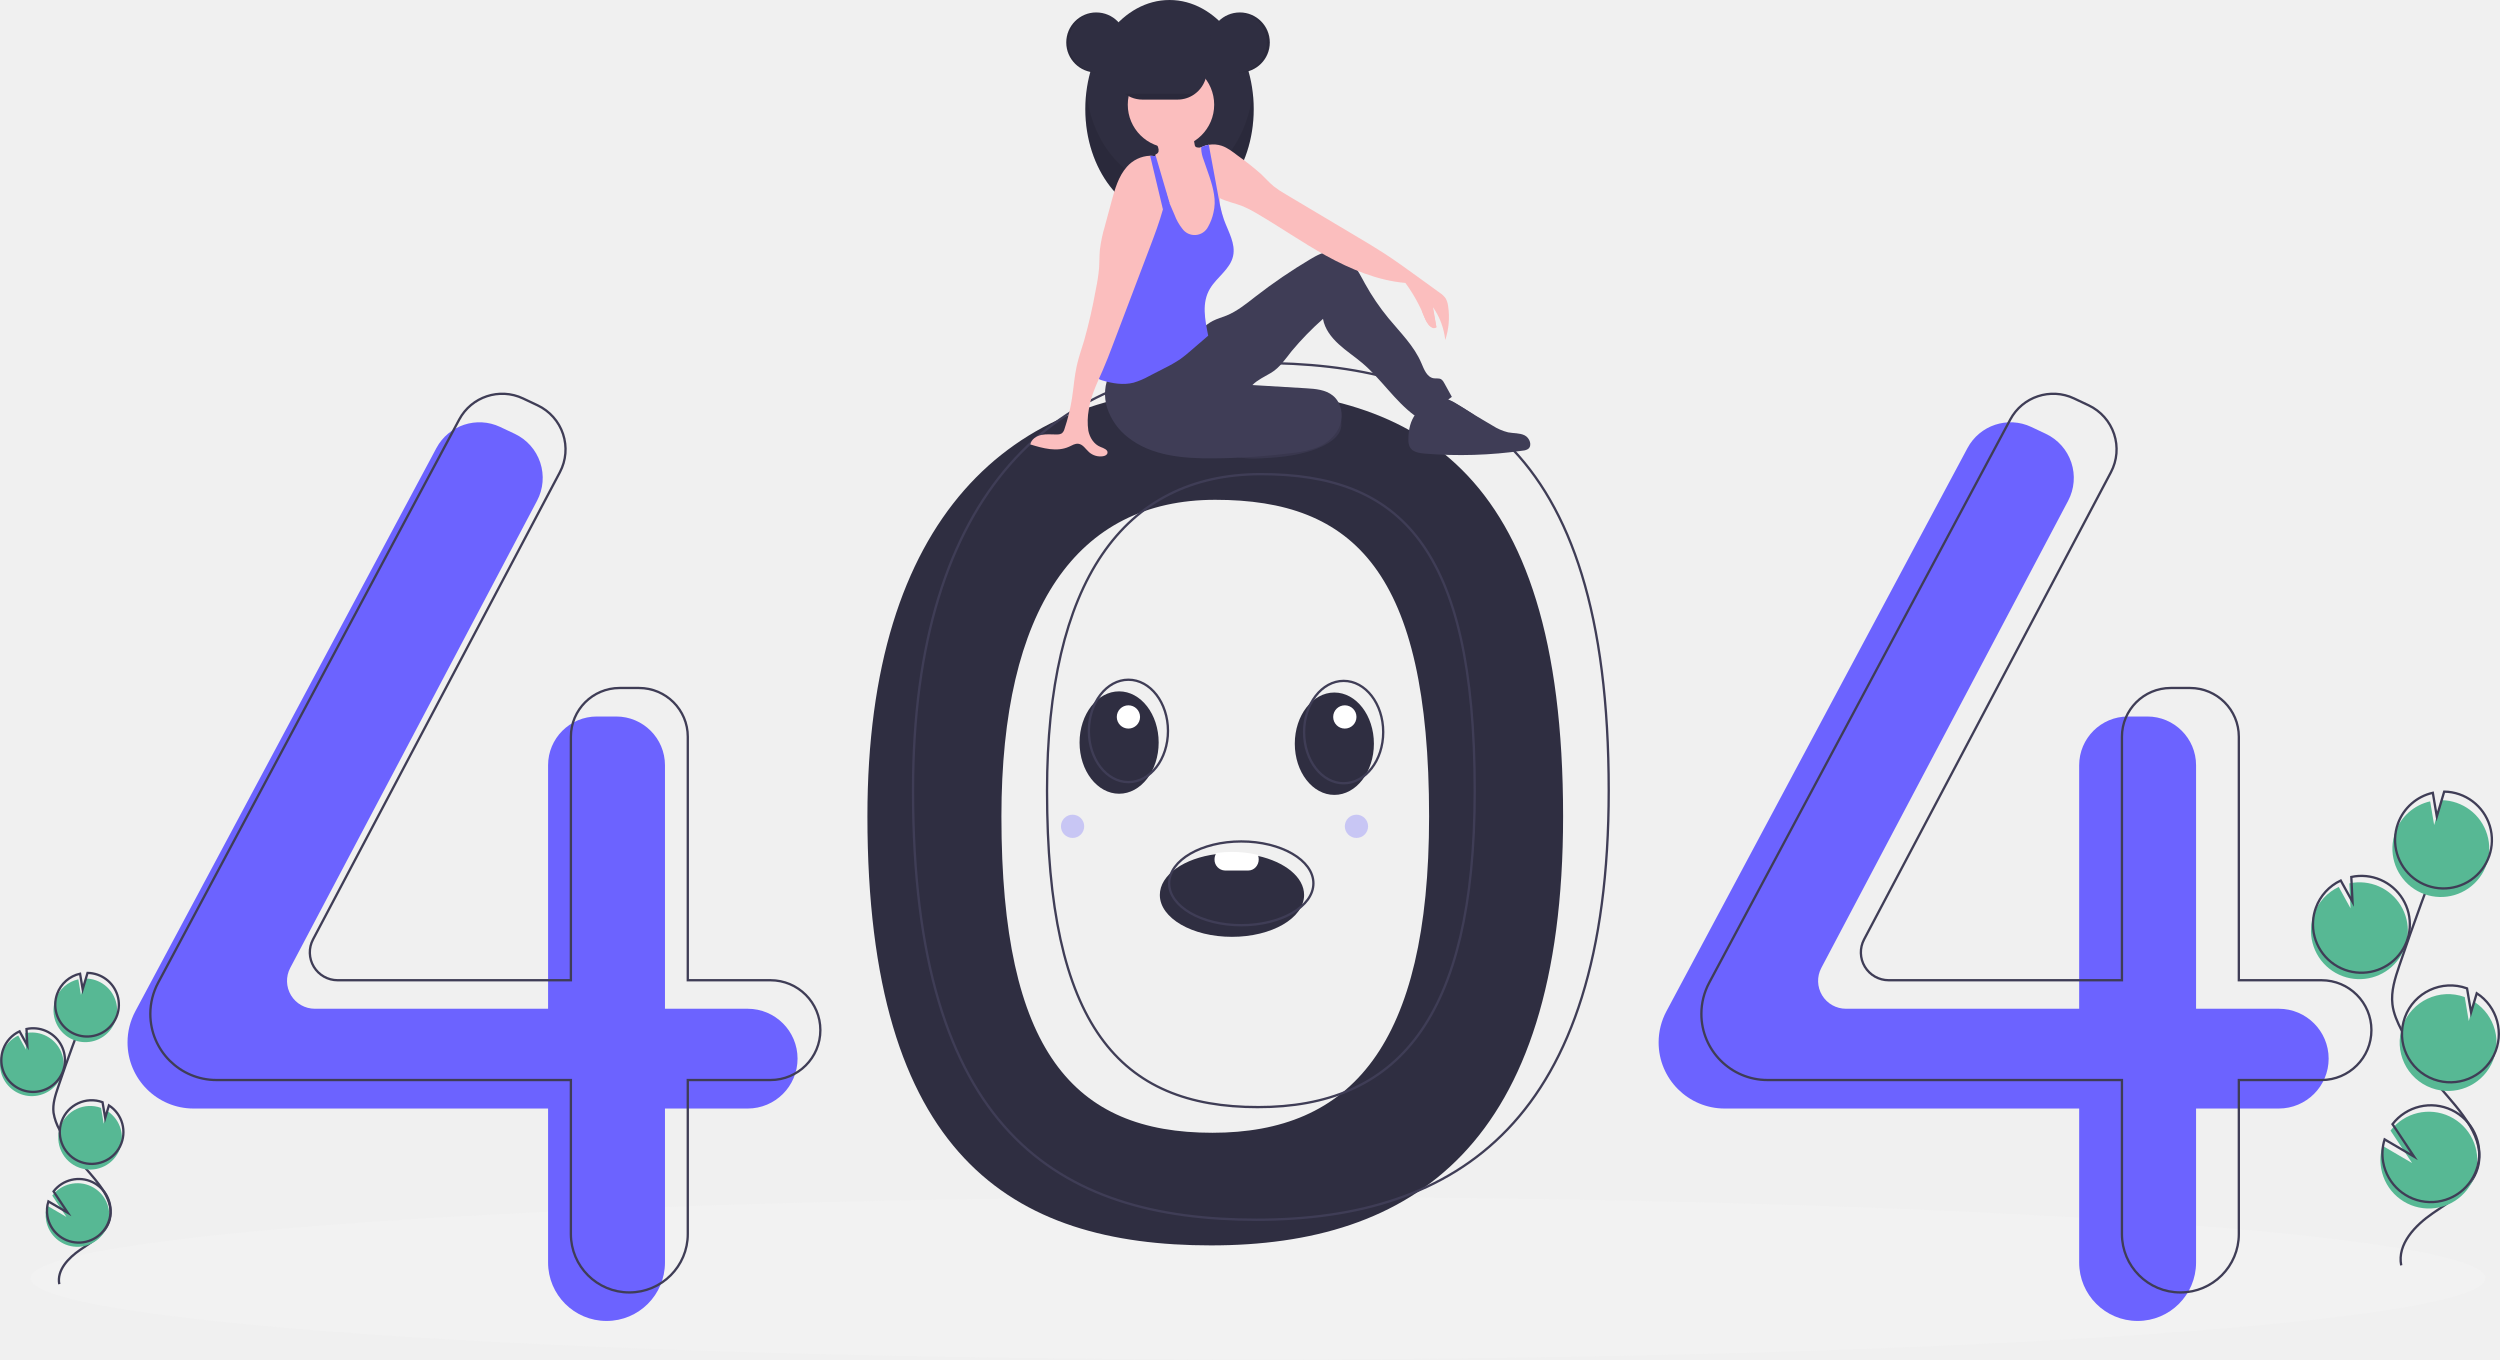
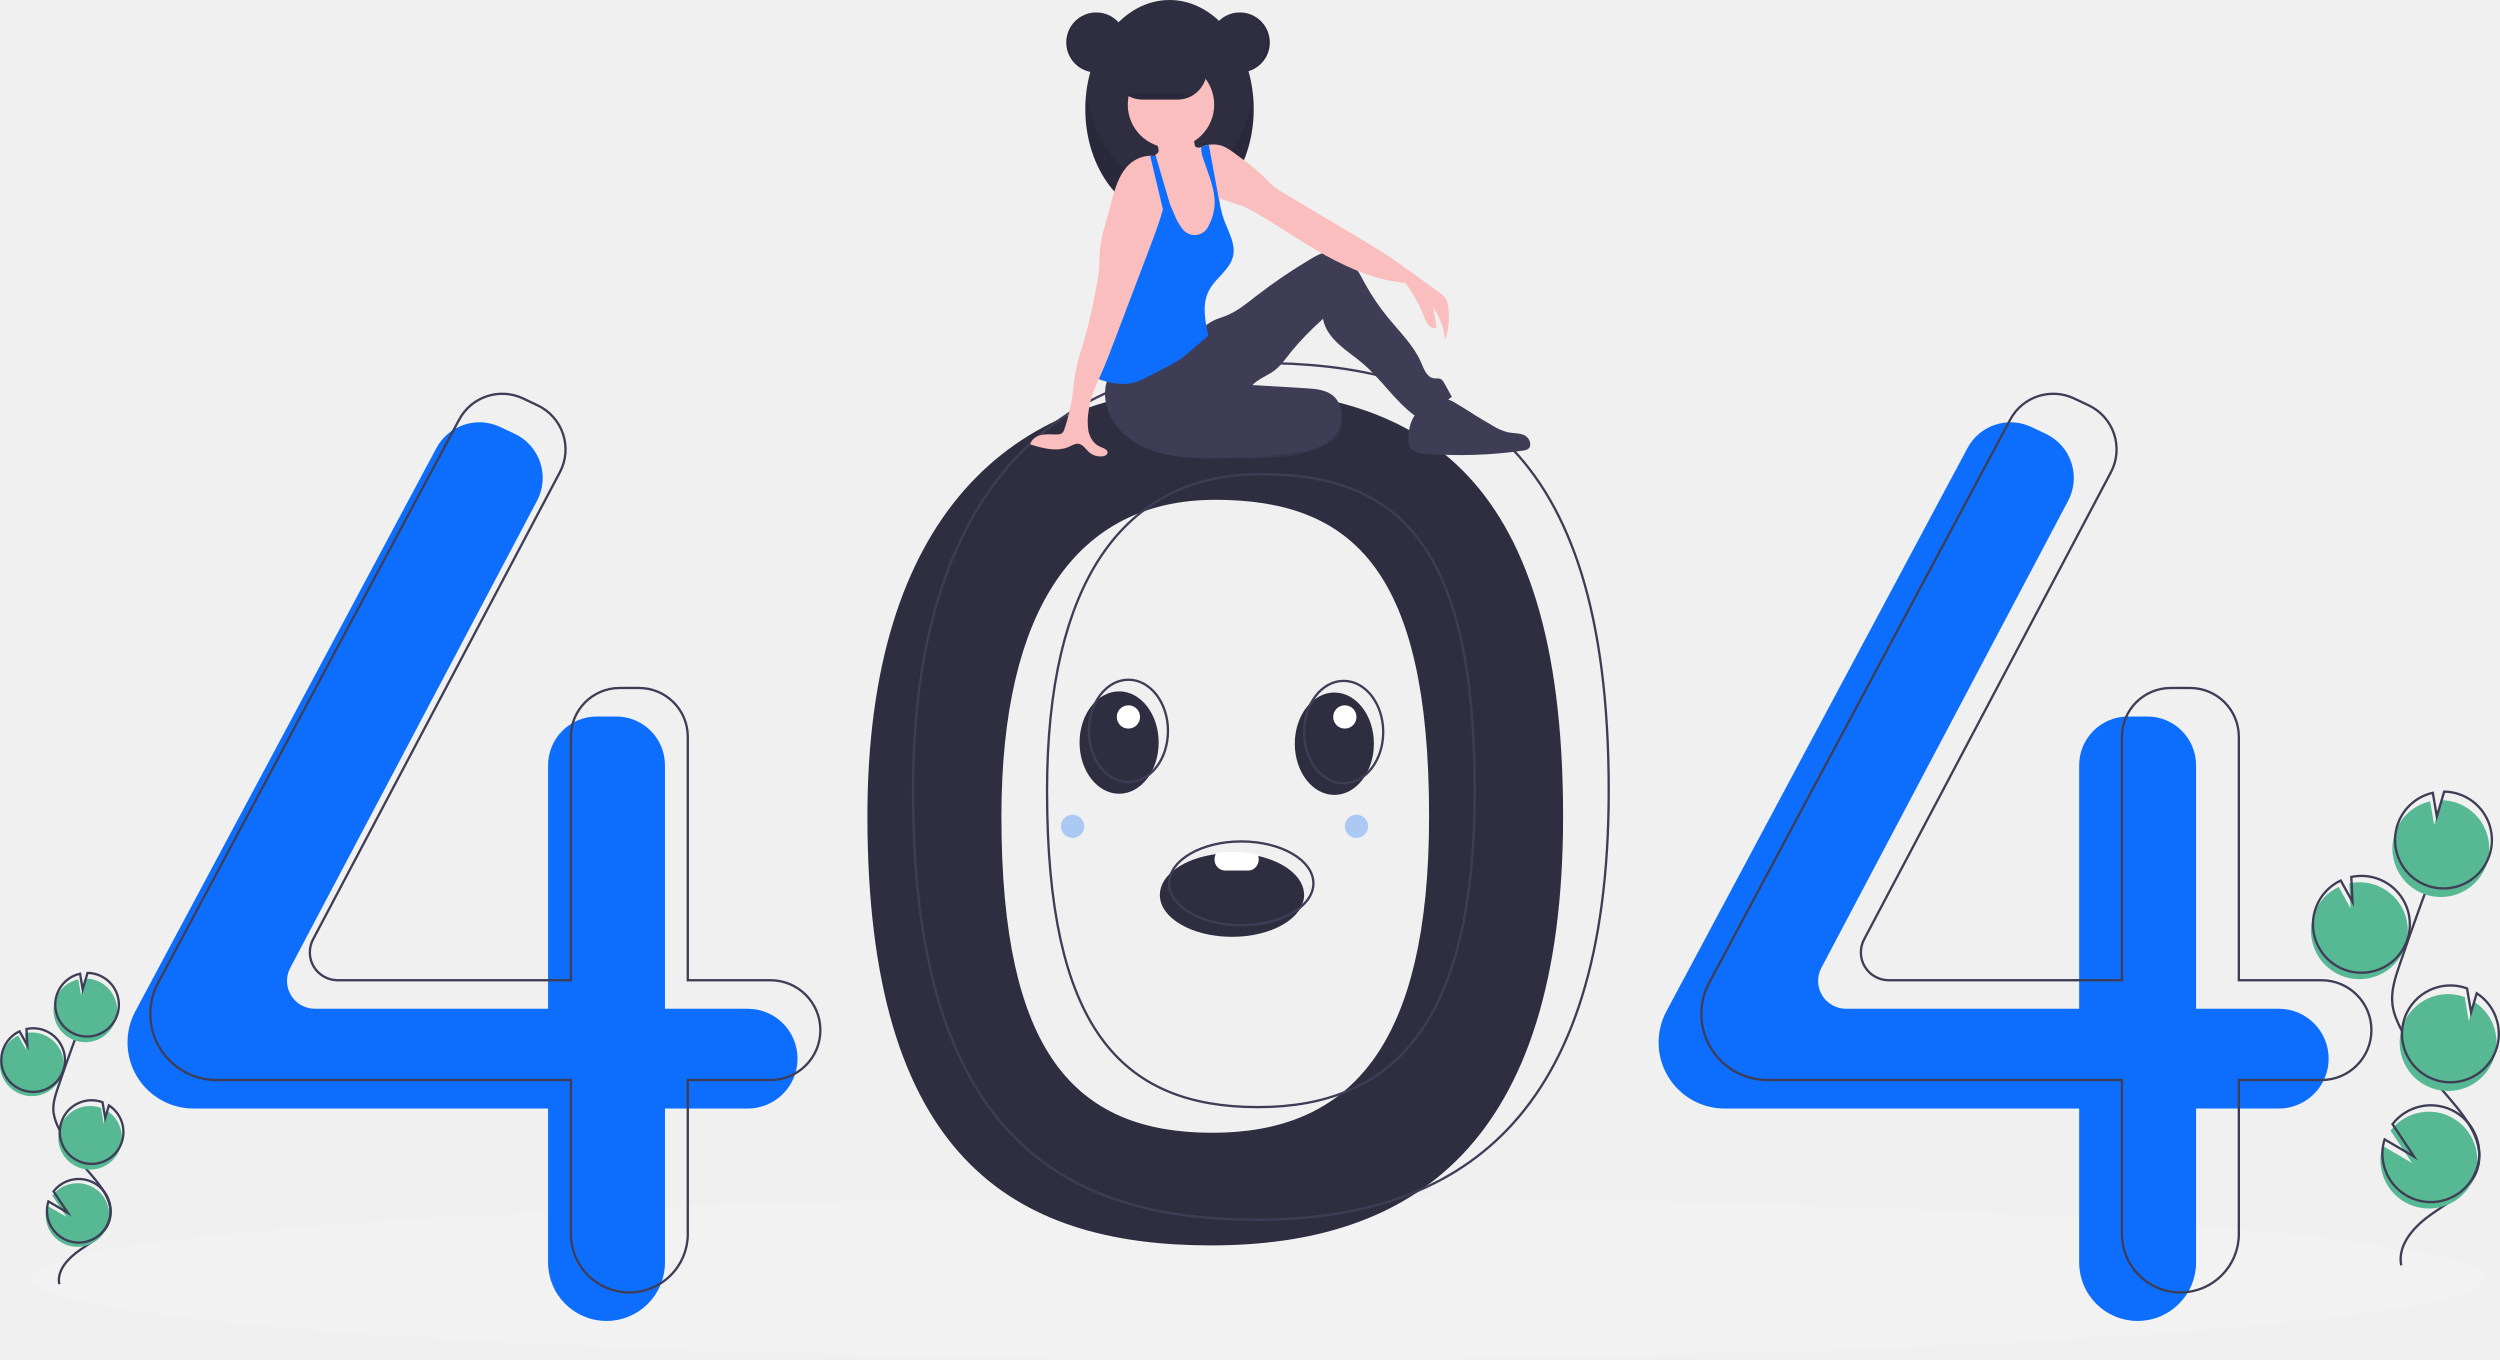
<svg xmlns="http://www.w3.org/2000/svg" id="fd59ce54-f850-4dfc-bc34-dd7d379d600e" data-name="Layer 1" width="1074.392" height="584.231" viewBox="0 0 1074.392 584.231">
  <ellipse cx="540.643" cy="549.309" rx="527.5" ry="34.922" fill="#f2f2f2" />
  <path d="M583.48,324.894c-85.944,0-147.651,55.139-147.651,183.798,0,145.813,61.707,184.411,147.651,184.411s151.327-42.274,151.327-184.411C734.807,356.753,669.424,324.894,583.48,324.894Zm.565,319.808c-59.527,0-90.626-34.923-90.626-135.916,0-89.112,32.372-136.105,91.899-136.105s91.899,30.868,91.899,136.105C677.217,607.234,643.572,644.703,584.045,644.703Z" transform="translate(-63.054 -157.8845)" fill="#2f2e41" />
-   <path d="M384.365,591.401H348.831V486.762A20.956,20.956,0,0,0,327.875,465.806h-8.326a20.956,20.956,0,0,0-20.956,20.956V591.401H198.363a11.963,11.963,0,0,1-10.578-17.552l106.082-200.78A20.956,20.956,0,0,0,284.287,344.33l-6.262-2.957a20.956,20.956,0,0,0-27.429,9.07L121.214,592.475a28.416,28.416,0,0,0-3.356,13.396v0a28.416,28.416,0,0,0,28.416,28.416H298.593v66.167a25.119,25.119,0,0,0,25.119,25.119h0a25.119,25.119,0,0,0,25.119-25.119V634.287h35.534a21.443,21.443,0,0,0,21.443-21.443v0A21.443,21.443,0,0,0,384.365,591.401Z" transform="translate(-63.054 -157.8845)" fill="#6c63ff" />
-   <path d="M1042.362,591.401h-35.534V486.762A20.956,20.956,0,0,0,985.872,465.806h-8.326a20.956,20.956,0,0,0-20.956,20.956V591.401H856.359a11.963,11.963,0,0,1-10.578-17.552L951.864,373.069A20.956,20.956,0,0,0,942.284,344.33l-6.262-2.957a20.956,20.956,0,0,0-27.429,9.07L779.211,592.475a28.416,28.416,0,0,0-3.356,13.396v0a28.416,28.416,0,0,0,28.416,28.416H956.589v66.167a25.119,25.119,0,0,0,25.119,25.119h0a25.119,25.119,0,0,0,25.119-25.119V634.287h35.534a21.443,21.443,0,0,0,21.443-21.443v0A21.443,21.443,0,0,0,1042.362,591.401Z" transform="translate(-63.054 -157.8845)" fill="#6c63ff" />
+   <path d="M384.365,591.401H348.831V486.762A20.956,20.956,0,0,0,327.875,465.806h-8.326a20.956,20.956,0,0,0-20.956,20.956V591.401H198.363a11.963,11.963,0,0,1-10.578-17.552l106.082-200.78A20.956,20.956,0,0,0,284.287,344.33l-6.262-2.957a20.956,20.956,0,0,0-27.429,9.07L121.214,592.475a28.416,28.416,0,0,0-3.356,13.396v0a28.416,28.416,0,0,0,28.416,28.416H298.593v66.167a25.119,25.119,0,0,0,25.119,25.119h0a25.119,25.119,0,0,0,25.119-25.119V634.287h35.534a21.443,21.443,0,0,0,21.443-21.443v0A21.443,21.443,0,0,0,384.365,591.401Z" transform="translate(-63.054 -157.8845)" fill="#0d6efd" />
+   <path d="M1042.362,591.401h-35.534V486.762A20.956,20.956,0,0,0,985.872,465.806h-8.326a20.956,20.956,0,0,0-20.956,20.956V591.401H856.359a11.963,11.963,0,0,1-10.578-17.552L951.864,373.069A20.956,20.956,0,0,0,942.284,344.33l-6.262-2.957a20.956,20.956,0,0,0-27.429,9.07L779.211,592.475a28.416,28.416,0,0,0-3.356,13.396v0a28.416,28.416,0,0,0,28.416,28.416H956.589v66.167a25.119,25.119,0,0,0,25.119,25.119h0a25.119,25.119,0,0,0,25.119-25.119V634.287h35.534a21.443,21.443,0,0,0,21.443-21.443v0A21.443,21.443,0,0,0,1042.362,591.401Z" transform="translate(-63.054 -157.8845)" fill="#0d6efd" />
  <path d="M394.168,579.148H358.634V474.509a20.956,20.956,0,0,0-20.956-20.956h-8.326a20.956,20.956,0,0,0-20.956,20.956V579.148H208.165a11.963,11.963,0,0,1-10.578-17.552L303.67,360.816a20.956,20.956,0,0,0-9.58-28.739l-6.262-2.957a20.956,20.956,0,0,0-27.429,9.07L131.017,580.222a28.416,28.416,0,0,0-3.356,13.396v0a28.416,28.416,0,0,0,28.416,28.416H308.395v66.167a25.119,25.119,0,0,0,25.119,25.119h0a25.119,25.119,0,0,0,25.119-25.119V622.034h35.534a21.443,21.443,0,0,0,21.443-21.443v0A21.443,21.443,0,0,0,394.168,579.148Z" transform="translate(-63.054 -157.8845)" fill="none" stroke="#3f3d56" stroke-miterlimit="10" />
  <path d="M1060.742,579.148h-35.534V474.509a20.956,20.956,0,0,0-20.956-20.956H995.925a20.956,20.956,0,0,0-20.956,20.956V579.148H874.739a11.963,11.963,0,0,1-10.578-17.552L970.244,360.816a20.956,20.956,0,0,0-9.58-28.739l-6.262-2.957a20.956,20.956,0,0,0-27.429,9.07L797.59,580.222a28.416,28.416,0,0,0-3.356,13.396v0a28.416,28.416,0,0,0,28.416,28.416H974.969v66.167a25.119,25.119,0,0,0,25.119,25.119h0a25.119,25.119,0,0,0,25.119-25.119V622.034h35.534a21.443,21.443,0,0,0,21.443-21.443v0A21.443,21.443,0,0,0,1060.742,579.148Z" transform="translate(-63.054 -157.8845)" fill="none" stroke="#3f3d56" stroke-miterlimit="10" />
  <path d="M603.085,313.866c-85.944,0-147.651,55.139-147.651,183.798,0,145.813,61.707,184.411,147.651,184.411s151.327-42.274,151.327-184.411C754.412,345.725,689.029,313.866,603.085,313.866Zm.565,319.808c-59.527,0-90.626-34.923-90.626-135.916,0-89.112,32.372-136.105,91.899-136.105s91.899,30.868,91.899,136.105C696.822,596.206,663.177,633.675,603.65,633.675Z" transform="translate(-63.054 -157.8845)" fill="none" stroke="#3f3d56" stroke-miterlimit="10" />
  <circle cx="471.141" cy="18.25" r="12.901" fill="#2f2e41" />
  <ellipse cx="502.607" cy="46.885" rx="36.186" ry="46.885" fill="#2f2e41" />
  <path d="M565.661,237.494c-18.128,0-33.141-17.271-35.776-39.805a60.976,60.976,0,0,0-.41,7.08c0,25.894,16.201,46.885,36.186,46.885s36.186-20.991,36.186-46.885a60.976,60.976,0,0,0-.41-7.08C598.803,220.224,583.789,237.494,565.661,237.494Z" transform="translate(-63.054 -157.8845)" opacity="0.1" />
  <path d="M639.296,342.073c-.777,3.193-4.128,5.751-7.839,7.538-7.802,3.757-17.425,4.878-26.76,5.254a45.176,45.176,0,0,1-7.144-.132,20.537,20.537,0,0,1-12.251-5.631,1.681,1.681,0,0,1,.044-2.844c4.969-5.459,13.262-8.806,21.616-11.216,6.334-1.827,17.381-6.561,24.29-5.922C637.944,329.739,640.277,338.041,639.296,342.073Z" transform="translate(-63.054 -157.8845)" fill="#3f3d56" />
  <path d="M639.296,342.073c-.777,3.193-4.128,5.751-7.839,7.538-7.802,3.757-17.425,4.878-26.76,5.254a45.176,45.176,0,0,1-7.144-.132,20.537,20.537,0,0,1-12.251-5.631,1.681,1.681,0,0,1,.044-2.844c4.969-5.459,13.262-8.806,21.616-11.216,6.334-1.827,17.381-6.561,24.29-5.922C637.944,329.739,640.277,338.041,639.296,342.073Z" transform="translate(-63.054 -157.8845)" opacity="0.1" />
  <path d="M540.098,318.206a19.77,19.77,0,0,0-1.199,15.075,26.339,26.339,0,0,0,8.829,12.497c10.095,8.092,23.988,9.205,36.925,9.093a284.649,284.649,0,0,0,33.905-2.324,40.538,40.538,0,0,0,11.001-2.554c4.222-1.827,7.933-5.178,9.436-9.526s.436-9.672-3.134-12.574c-3.137-2.55-7.463-2.9-11.498-3.143l-23.088-1.387c2.281-2.308,5.318-3.614,8.096-5.292,3.685-2.226,6.134-5.965,8.813-9.335a129.001,129.001,0,0,1,13.439-13.817c.751,4.31,3.478,7.85,6.687,10.824s6.908,5.368,10.244,8.2c8.079,6.858,13.896,16.167,22.392,22.5a43.829,43.829,0,0,0,16.049-8.012l-3.302-5.981a3.94,3.94,0,0,0-1.245-1.553c-.935-.575-2.14-.279-3.225-.441-2.901-.435-4.168-3.784-5.306-6.487-3.125-7.422-9.108-13.18-14.218-19.404a98.009,98.009,0,0,1-9.996-14.723c-1.717-3.102-3.288-6.331-5.617-9.003s-5.594-4.773-9.139-4.781c-3.132-.007-6.021,1.584-8.714,3.183a230.477,230.477,0,0,0-23.63,16.099c-3.944,3.062-7.863,6.296-12.489,8.174-1.947.79-4,1.331-5.869,2.292-3.273,1.684-5.757,4.534-8.431,7.064C566.277,311.892,553.219,317.738,540.098,318.206Z" transform="translate(-63.054 -157.8845)" fill="#3f3d56" />
  <path d="M588.374,253.983a23.774,23.774,0,0,1-1.734,8.033,10.045,10.045,0,0,1-5.768,5.573,12.375,12.375,0,0,1-5.623.182,10.882,10.882,0,0,1-4.582-1.561c-2.165-1.488-3.244-4.144-3.637-6.743-.393-2.596-.217-5.249-.469-7.863a42.944,42.944,0,0,0-1.202-6.255c-.17-.683-.343-1.362-.513-2.042-.167-.68-.33-1.359-.481-2.039-.138-.639-.267-1.281-.378-1.926-.091-.544-.173-1.092-.233-1.643a18.423,18.423,0,0,0-.809-4.811,14.607,14.607,0,0,0-1.687-2.854c-.286-.409-.563-.818-.818-1.243a5.89,5.89,0,0,1-.972-3.748,3.286,3.286,0,0,1,.148-.601c.025-.076.053-.151.085-.223A1.802,1.802,0,0,0,560.932,223.07a3.433,3.433,0,0,0-.148-1.778,11.318,11.318,0,0,0-.96-2.288c-.264-.478-1.161-1.34-1.167-1.888-.013-1.101,2.14-1.989,3.011-2.423a16.796,16.796,0,0,1,8.597-1.743c1.904.129,3.968.714,5.019,2.31.944,1.438.818,3.301,1.221,4.972a1.471,1.471,0,0,0,.299.664,1.341,1.341,0,0,0,.739.34,4.549,4.549,0,0,0,1.416.057h.003a2.931,2.931,0,0,0,.371-.054,4.957,4.957,0,0,0,2.033-.878q.585-.156,1.18-.255a.251.251,0,0,0,.047-.009c1.576,4.975,1.781,10.308,3.071,15.374.639,2.52,1.554,5.009,1.683,7.602.009.113.013.23.016.346.019.834-.047,1.674-.013,2.505a6.981,6.981,0,0,0,.126,1.114,15.611,15.611,0,0,0,.525,1.743l.009.028c.06.183.116.368.164.554.035.135.066.267.091.403l.003.009A14.938,14.938,0,0,1,588.374,253.983Z" transform="translate(-63.054 -157.8845)" fill="#fbbebe" />
  <circle cx="503.237" cy="44.997" r="18.565" fill="#fbbebe" />
  <path d="M684.157,304.033a30.445,30.445,0,0,0-5.236-14.103q.722,4.295,1.447,8.587a3.214,3.214,0,0,1-3.367-1.035,10.337,10.337,0,0,1-1.765-3.276,67.466,67.466,0,0,0-8.21-14.736c-11.819-.985-23.502-5.884-33.896-11.595-10.396-5.708-20.126-12.552-30.384-18.502a43.573,43.573,0,0,0-5.544-2.832c-3.21-1.287-6.812-1.954-9.855-3.468-.204-.101-.409-.208-.61-.318a12.578,12.578,0,0,1-1.945-1.306,10.344,10.344,0,0,1-.931-.856,20.351,20.351,0,0,1-3.559-5.953c-1.633-3.612-2.215-7.97-3.845-11.583a11.203,11.203,0,0,1,2.502-1.765h.003c.132-.069.264-.135.4-.198a11.94,11.94,0,0,1,2.004-.733q.585-.156,1.18-.255a.251.251,0,0,0,.047-.009,11.566,11.566,0,0,1,5.491.434c2.587.875,4.767,2.621,6.941,4.273a114.02,114.02,0,0,1,10.148,8.049c1.794,1.718,3.43,3.606,5.359,5.167a42.144,42.144,0,0,0,5.057,3.351q15.656,9.327,31.315,18.65c3.534,2.105,7.07,4.21,10.526,6.438,5.249,3.386,10.308,7.055,15.365,10.721q4.47,3.238,8.936,6.479a9.728,9.728,0,0,1,2.533,2.341,8.472,8.472,0,0,1,1.123,3.433A31.387,31.387,0,0,1,684.157,304.033Z" transform="translate(-63.054 -157.8845)" fill="#fbbebe" />
-   <path d="M592.977,267.944c-1.252,5.617-6.929,9.012-9.896,13.946-3.688,6.123-2.184,13.241-.799,20.255q-3.795,3.271-7.593,6.542c-1.397,1.199-2.794,2.404-4.298,3.464a57.351,57.351,0,0,1-6.86,3.94q-3.361,1.728-6.721,3.458a32.128,32.128,0,0,1-6.58,2.788c-4.415,1.133-9.103.34-13.471-.972a6.088,6.088,0,0,1-1.473-.601,2.394,2.394,0,0,1-.699-.632,3.911,3.911,0,0,1-.444-2.539c.444-7.351,2.24-14.547,4.031-21.69a85.26,85.26,0,0,1,3.848-12.577,85.077,85.077,0,0,1,5.415-10.151,68.368,68.368,0,0,1,7.929-11.514,18.479,18.479,0,0,0,3.675-4.739c1.117-2.549.686-5.472.913-8.247a17.148,17.148,0,0,1,1.633-6.007v-.003a17.093,17.093,0,0,1,1.743-2.882q.458,1.067.916,2.13.302.699.598,1.394.387.897.768,1.787,1.1,2.558,2.196,5.113a21.59,21.59,0,0,0,3.335,5.944,6.499,6.499,0,0,0,11.123-.853,21.261,21.261,0,0,0,2.272-6.013,19.215,19.215,0,0,0,.252-7.835c-.758-5.009-2.889-10.126-4.437-14.78a14.945,14.945,0,0,1-1.079-4.871,3.351,3.351,0,0,1,.057-.56c.009-.047.019-.098.028-.145a11.94,11.94,0,0,1,2.004-.733q.585-.156,1.18-.255,2.044,11.064,4.094,22.127c.032.173.066.346.098.522.195,1.057.393,2.115.614,3.169.198.957.412,1.91.651,2.857l.009.028c.082.321.167.639.255.957l.003.009c.242.868.513,1.731.818,2.58C590.938,257.475,594.164,262.629,592.977,267.944Z" transform="translate(-63.054 -157.8845)" fill="#6c63ff" />
+   <path d="M592.977,267.944c-1.252,5.617-6.929,9.012-9.896,13.946-3.688,6.123-2.184,13.241-.799,20.255q-3.795,3.271-7.593,6.542c-1.397,1.199-2.794,2.404-4.298,3.464a57.351,57.351,0,0,1-6.86,3.94q-3.361,1.728-6.721,3.458a32.128,32.128,0,0,1-6.58,2.788c-4.415,1.133-9.103.34-13.471-.972a6.088,6.088,0,0,1-1.473-.601,2.394,2.394,0,0,1-.699-.632,3.911,3.911,0,0,1-.444-2.539c.444-7.351,2.24-14.547,4.031-21.69a85.26,85.26,0,0,1,3.848-12.577,85.077,85.077,0,0,1,5.415-10.151,68.368,68.368,0,0,1,7.929-11.514,18.479,18.479,0,0,0,3.675-4.739c1.117-2.549.686-5.472.913-8.247a17.148,17.148,0,0,1,1.633-6.007v-.003a17.093,17.093,0,0,1,1.743-2.882q.458,1.067.916,2.13.302.699.598,1.394.387.897.768,1.787,1.1,2.558,2.196,5.113a21.59,21.59,0,0,0,3.335,5.944,6.499,6.499,0,0,0,11.123-.853,21.261,21.261,0,0,0,2.272-6.013,19.215,19.215,0,0,0,.252-7.835c-.758-5.009-2.889-10.126-4.437-14.78a14.945,14.945,0,0,1-1.079-4.871,3.351,3.351,0,0,1,.057-.56c.009-.047.019-.098.028-.145a11.94,11.94,0,0,1,2.004-.733q.585-.156,1.18-.255,2.044,11.064,4.094,22.127c.032.173.066.346.098.522.195,1.057.393,2.115.614,3.169.198.957.412,1.91.651,2.857l.009.028c.082.321.167.639.255.957l.003.009c.242.868.513,1.731.818,2.58C590.938,257.475,594.164,262.629,592.977,267.944Z" transform="translate(-63.054 -157.8845)" fill="#0d6efd" />
  <path d="M668.321,346.877a6.583,6.583,0,0,0,.61,3.143c1.162,2.124,3.95,2.606,6.362,2.805a188.377,188.377,0,0,0,42.266-1.288,4.886,4.886,0,0,0,2.151-.668c1.99-1.395.763-4.795-1.41-5.884s-4.751-.826-7.135-1.297a22.479,22.479,0,0,1-6.678-2.896q-7.252-4.167-14.293-8.688c-2.795-1.795-6.093-3.71-9.24-2.646C672.43,332.343,668.265,337.681,668.321,346.877Z" transform="translate(-63.054 -157.8845)" fill="#3f3d56" />
  <path d="M564.437,240.874v.003c-.022.132-.044.261-.072.39-.035.214-.076.431-.116.645-.39,1.998-.868,3.987-1.419,5.963-1.51,5.459-3.534,10.831-5.541,16.123q-8.081,21.287-16.164,42.577c-1.359,3.575-2.716,7.152-4.261,10.654-.516,1.167-1.048,2.344-1.576,3.534-1.894,4.257-3.713,8.653-4.317,13.184a27.45,27.45,0,0,0-.192,9.04c.604,2.97,2.407,5.872,5.23,6.97,1.378.538,3.351,1.259,2.974,2.69-.204.787-1.098,1.171-1.901,1.303a7.312,7.312,0,0,1-5.966-1.718c-1.507-1.337-2.665-3.417-4.67-3.641-1.388-.151-2.665.68-3.936,1.262-5.186,2.369-11.227.711-16.674-.972.428-2.206,2.643-3.66,4.843-4.1,2.199-.444,4.474-.129,6.718-.189a3.51,3.51,0,0,0,2.042-.525,3.705,3.705,0,0,0,1.101-1.882,78.964,78.964,0,0,0,3.213-13.147c.724-4.666,1.026-9.405,2.058-14.015.802-3.597,2.042-7.08,3.106-10.61a224.682,224.682,0,0,0,5.06-22.077,78.02,78.02,0,0,0,1.425-9.368c.179-2.612.094-5.236.346-7.838a60.888,60.888,0,0,1,2.111-9.997q1.444-5.348,2.885-10.689c1.425-5.271,2.955-10.746,6.567-14.843a13.962,13.962,0,0,1,10.028-4.789,9.882,9.882,0,0,1,2.13.23c.116.028.233.057.349.088a8.634,8.634,0,0,1,2.174.9c1.114-.708,1.68-.459,2.42.632a6.973,6.973,0,0,1,.881,3.795A52.424,52.424,0,0,1,564.437,240.874Z" transform="translate(-63.054 -157.8845)" fill="#fbbebe" />
-   <path d="M565.661,245.046l-.047.047-.255.255-2.53,2.527-1.24-5.208-4.251-17.854a9.882,9.882,0,0,1,2.13.23,3.286,3.286,0,0,1,.148-.601l.201.689,1.441,4.902,2.728,9.308.45,1.532v.003Z" transform="translate(-63.054 -157.8845)" fill="#6c63ff" />
+   <path d="M565.661,245.046l-.047.047-.255.255-2.53,2.527-1.24-5.208-4.251-17.854a9.882,9.882,0,0,1,2.13.23,3.286,3.286,0,0,1,.148-.601l.201.689,1.441,4.902,2.728,9.308.45,1.532v.003Z" transform="translate(-63.054 -157.8845)" fill="#0d6efd" />
  <path d="M581.715,188.087a12.582,12.582,0,0,1-3.7,8.896,12.314,12.314,0,0,1-1.36,1.176,12.528,12.528,0,0,1-7.536,2.524H554.023a12.59,12.59,0,0,1,0-25.18h15.096A12.629,12.629,0,0,1,581.715,188.087Z" transform="translate(-63.054 -157.8845)" fill="#2f2e41" />
  <circle cx="532.815" cy="18.25" r="12.901" fill="#2f2e41" />
  <path d="M595.554,163.234c-.158,0-.315.006-.472.012a12.898,12.898,0,0,1,0,25.778c.157.006.314.012.472.012a12.901,12.901,0,1,0,0-25.802Z" transform="translate(-63.054 -157.8845)" opacity="0.1" />
  <path d="M534.195,163.234c.158,0,.315.006.472.012a12.898,12.898,0,0,0,0,25.778c-.157.006-.314.012-.472.012a12.901,12.901,0,0,1,0-25.802Z" transform="translate(-63.054 -157.8845)" opacity="0.1" />
  <path d="M576.655,198.159a12.528,12.528,0,0,1-7.536,2.524H554.023a12.528,12.528,0,0,1-7.536-2.524Z" transform="translate(-63.054 -157.8845)" opacity="0.1" />
  <path d="M674.14,291.64s3.252,9.372,6.229,6.876L677.996,286.267Z" transform="translate(-63.054 -157.8845)" fill="#fbbebe" />
  <path d="M1069.918,577.434a20.813,20.813,0,1,0,2.772-39.915l.521,10.712-5.068-9.18a20.734,20.734,0,0,0-10.684,11.723,20.408,20.408,0,0,0-1.197,5.63A20.809,20.809,0,0,0,1069.918,577.434Z" transform="translate(-63.054 -157.8845)" fill="#57b894" />
  <path d="M1094.995,701.678c-1.789-9.11,5.963-17.187,13.621-22.437s16.605-10.408,19.218-19.317c3.755-12.804-7.43-24.53-16.136-34.642a125.3,125.3,0,0,1-16.524-24.557c-1.811-3.533-3.476-7.225-3.952-11.166-.686-5.675,1.137-11.323,2.974-16.737q9.179-27.052,19.628-53.65" transform="translate(-63.054 -157.8845)" fill="none" stroke="#3f3d56" stroke-miterlimit="10" />
  <path d="M1070.775,574.676a20.813,20.813,0,1,0,2.772-39.915l.521,10.712-5.068-9.18a20.734,20.734,0,0,0-10.684,11.723,20.408,20.408,0,0,0-1.197,5.63A20.809,20.809,0,0,0,1070.775,574.676Z" transform="translate(-63.054 -157.8845)" fill="none" stroke="#3f3d56" stroke-miterlimit="10" />
  <path d="M1092.451,515.473a20.788,20.788,0,0,1,14.98-13.198l1.714,10.184,3.177-10.696a20.81,20.81,0,1,1-19.871,13.71Z" transform="translate(-63.054 -157.8845)" fill="#57b894" />
  <path d="M1093.594,511.795a20.788,20.788,0,0,1,14.98-13.198l1.714,10.184,3.177-10.696a20.81,20.81,0,1,1-19.871,13.71Z" transform="translate(-63.054 -157.8845)" fill="none" stroke="#3f3d56" stroke-miterlimit="10" />
  <path d="M1108.045,625.489a20.81,20.81,0,0,0,18.419-37.023l-2.441,8.219-1.731-10.304a.362.362,0,0,0-.053-.02,20.811,20.811,0,1,0-14.194,39.127Z" transform="translate(-63.054 -157.8845)" fill="#57b894" />
  <path d="M1109.035,621.764a20.81,20.81,0,0,0,18.419-37.023l-2.441,8.219-1.731-10.304a.362.362,0,0,0-.053-.02,20.811,20.811,0,1,0-14.194,39.127Z" transform="translate(-63.054 -157.8845)" fill="none" stroke="#3f3d56" stroke-miterlimit="10" />
  <path d="M1086.378,660.051a20.801,20.801,0,1,0,4.011-16.297l9.273,13.957-12.67-7.408A20.616,20.616,0,0,0,1086.378,660.051Z" transform="translate(-63.054 -157.8845)" fill="#57b894" />
  <path d="M1087.235,657.294a20.801,20.801,0,1,0,4.011-16.297l9.273,13.957-12.67-7.408A20.616,20.616,0,0,0,1087.235,657.294Z" transform="translate(-63.054 -157.8845)" fill="none" stroke="#3f3d56" stroke-miterlimit="10" />
  <path d="M72.061,628.133a13.674,13.674,0,1,0,1.821-26.225l.342,7.038-3.33-6.032a13.623,13.623,0,0,0-7.019,7.702,13.409,13.409,0,0,0-.787,3.699A13.672,13.672,0,0,0,72.061,628.133Z" transform="translate(-63.054 -157.8845)" fill="#57b894" />
  <path d="M88.538,709.763c-1.175-5.986,3.918-11.292,8.949-14.741s10.91-6.838,12.626-12.692c2.467-8.412-4.882-16.117-10.601-22.76A82.324,82.324,0,0,1,88.656,643.436a22.21,22.21,0,0,1-2.597-7.336c-.451-3.729.747-7.439,1.954-10.996q6.031-17.773,12.896-35.249" transform="translate(-63.054 -157.8845)" fill="none" stroke="#3f3d56" stroke-miterlimit="10" />
  <path d="M72.625,626.321a13.674,13.674,0,1,0,1.821-26.225l.342,7.038L71.458,601.103a13.623,13.623,0,0,0-7.019,7.702,13.409,13.409,0,0,0-.787,3.699A13.672,13.672,0,0,0,72.625,626.321Z" transform="translate(-63.054 -157.8845)" fill="none" stroke="#3f3d56" stroke-miterlimit="10" />
  <path d="M86.866,587.423a13.658,13.658,0,0,1,9.842-8.671l1.126,6.691,2.087-7.027a13.673,13.673,0,1,1-13.055,9.007Z" transform="translate(-63.054 -157.8845)" fill="#57b894" />
  <path d="M87.617,585.007a13.658,13.658,0,0,1,9.842-8.671l1.126,6.691L100.673,576a13.673,13.673,0,1,1-13.055,9.007Z" transform="translate(-63.054 -157.8845)" fill="none" stroke="#3f3d56" stroke-miterlimit="10" />
  <path d="M97.112,659.706a13.673,13.673,0,0,0,12.102-24.325l-1.604,5.4-1.137-6.77a.238.238,0,0,0-.035-.013,13.673,13.673,0,1,0-9.326,25.707Z" transform="translate(-63.054 -157.8845)" fill="#57b894" />
  <path d="M97.762,657.259a13.673,13.673,0,0,0,12.102-24.325l-1.604,5.4-1.137-6.77a.238.238,0,0,0-.035-.013,13.673,13.673,0,1,0-9.326,25.707Z" transform="translate(-63.054 -157.8845)" fill="none" stroke="#3f3d56" stroke-miterlimit="10" />
  <path d="M82.876,682.414a13.667,13.667,0,1,0,2.635-10.708l6.092,9.17-8.324-4.867A13.545,13.545,0,0,0,82.876,682.414Z" transform="translate(-63.054 -157.8845)" fill="#57b894" />
  <path d="M83.439,680.602a13.667,13.667,0,1,0,2.635-10.708l6.092,9.17-8.324-4.867A13.545,13.545,0,0,0,83.439,680.602Z" transform="translate(-63.054 -157.8845)" fill="none" stroke="#3f3d56" stroke-miterlimit="10" />
  <ellipse cx="480.946" cy="319.115" rx="17" ry="22" fill="#2f2e41" />
  <ellipse cx="573.446" cy="319.615" rx="17" ry="22" fill="#2f2e41" />
  <path d="M623.5,542.5c0,9.94-13.88,18-31,18s-31-8.06-31-18c0-8.61,10.41-15.81,24.32-17.57a50.104,50.104,0,0,1,6.68-.43,50.699,50.699,0,0,1,11.13,1.2C615.25,528.29,623.5,534.84,623.5,542.5Z" transform="translate(-63.054 -157.8845)" fill="#2f2e41" />
  <ellipse cx="484.946" cy="314.115" rx="17" ry="22" fill="none" stroke="#3f3d56" stroke-miterlimit="10" />
  <ellipse cx="577.446" cy="314.615" rx="17" ry="22" fill="none" stroke="#3f3d56" stroke-miterlimit="10" />
  <ellipse cx="533.446" cy="379.615" rx="31" ry="18" fill="none" stroke="#3f3d56" stroke-miterlimit="10" />
  <path d="M604,527.2a4.937,4.937,0,0,1-1.32,3.392A4.339,4.339,0,0,1,599.5,532h-10a4.664,4.664,0,0,1-4.5-4.8,4.905,4.905,0,0,1,.82-2.741A47.02,47.02,0,0,1,592.5,524a47.665,47.665,0,0,1,11.13,1.28A5.067,5.067,0,0,1,604,527.2Z" transform="translate(-63.054 -157.8845)" fill="#fff" />
  <circle cx="484.946" cy="308.115" r="5" fill="#fff" />
  <circle cx="577.946" cy="308.115" r="5" fill="#fff" />
-   <circle cx="582.946" cy="355.115" r="5" fill="#6c63ff" opacity="0.3" />
-   <circle cx="460.946" cy="355.115" r="5" fill="#6c63ff" opacity="0.3" />
+   <circle cx="582.946" cy="355.115" r="5" fill="#0d6efd" opacity="0.3" />
+   <circle cx="460.946" cy="355.115" r="5" fill="#0d6efd" opacity="0.3" />
</svg>
